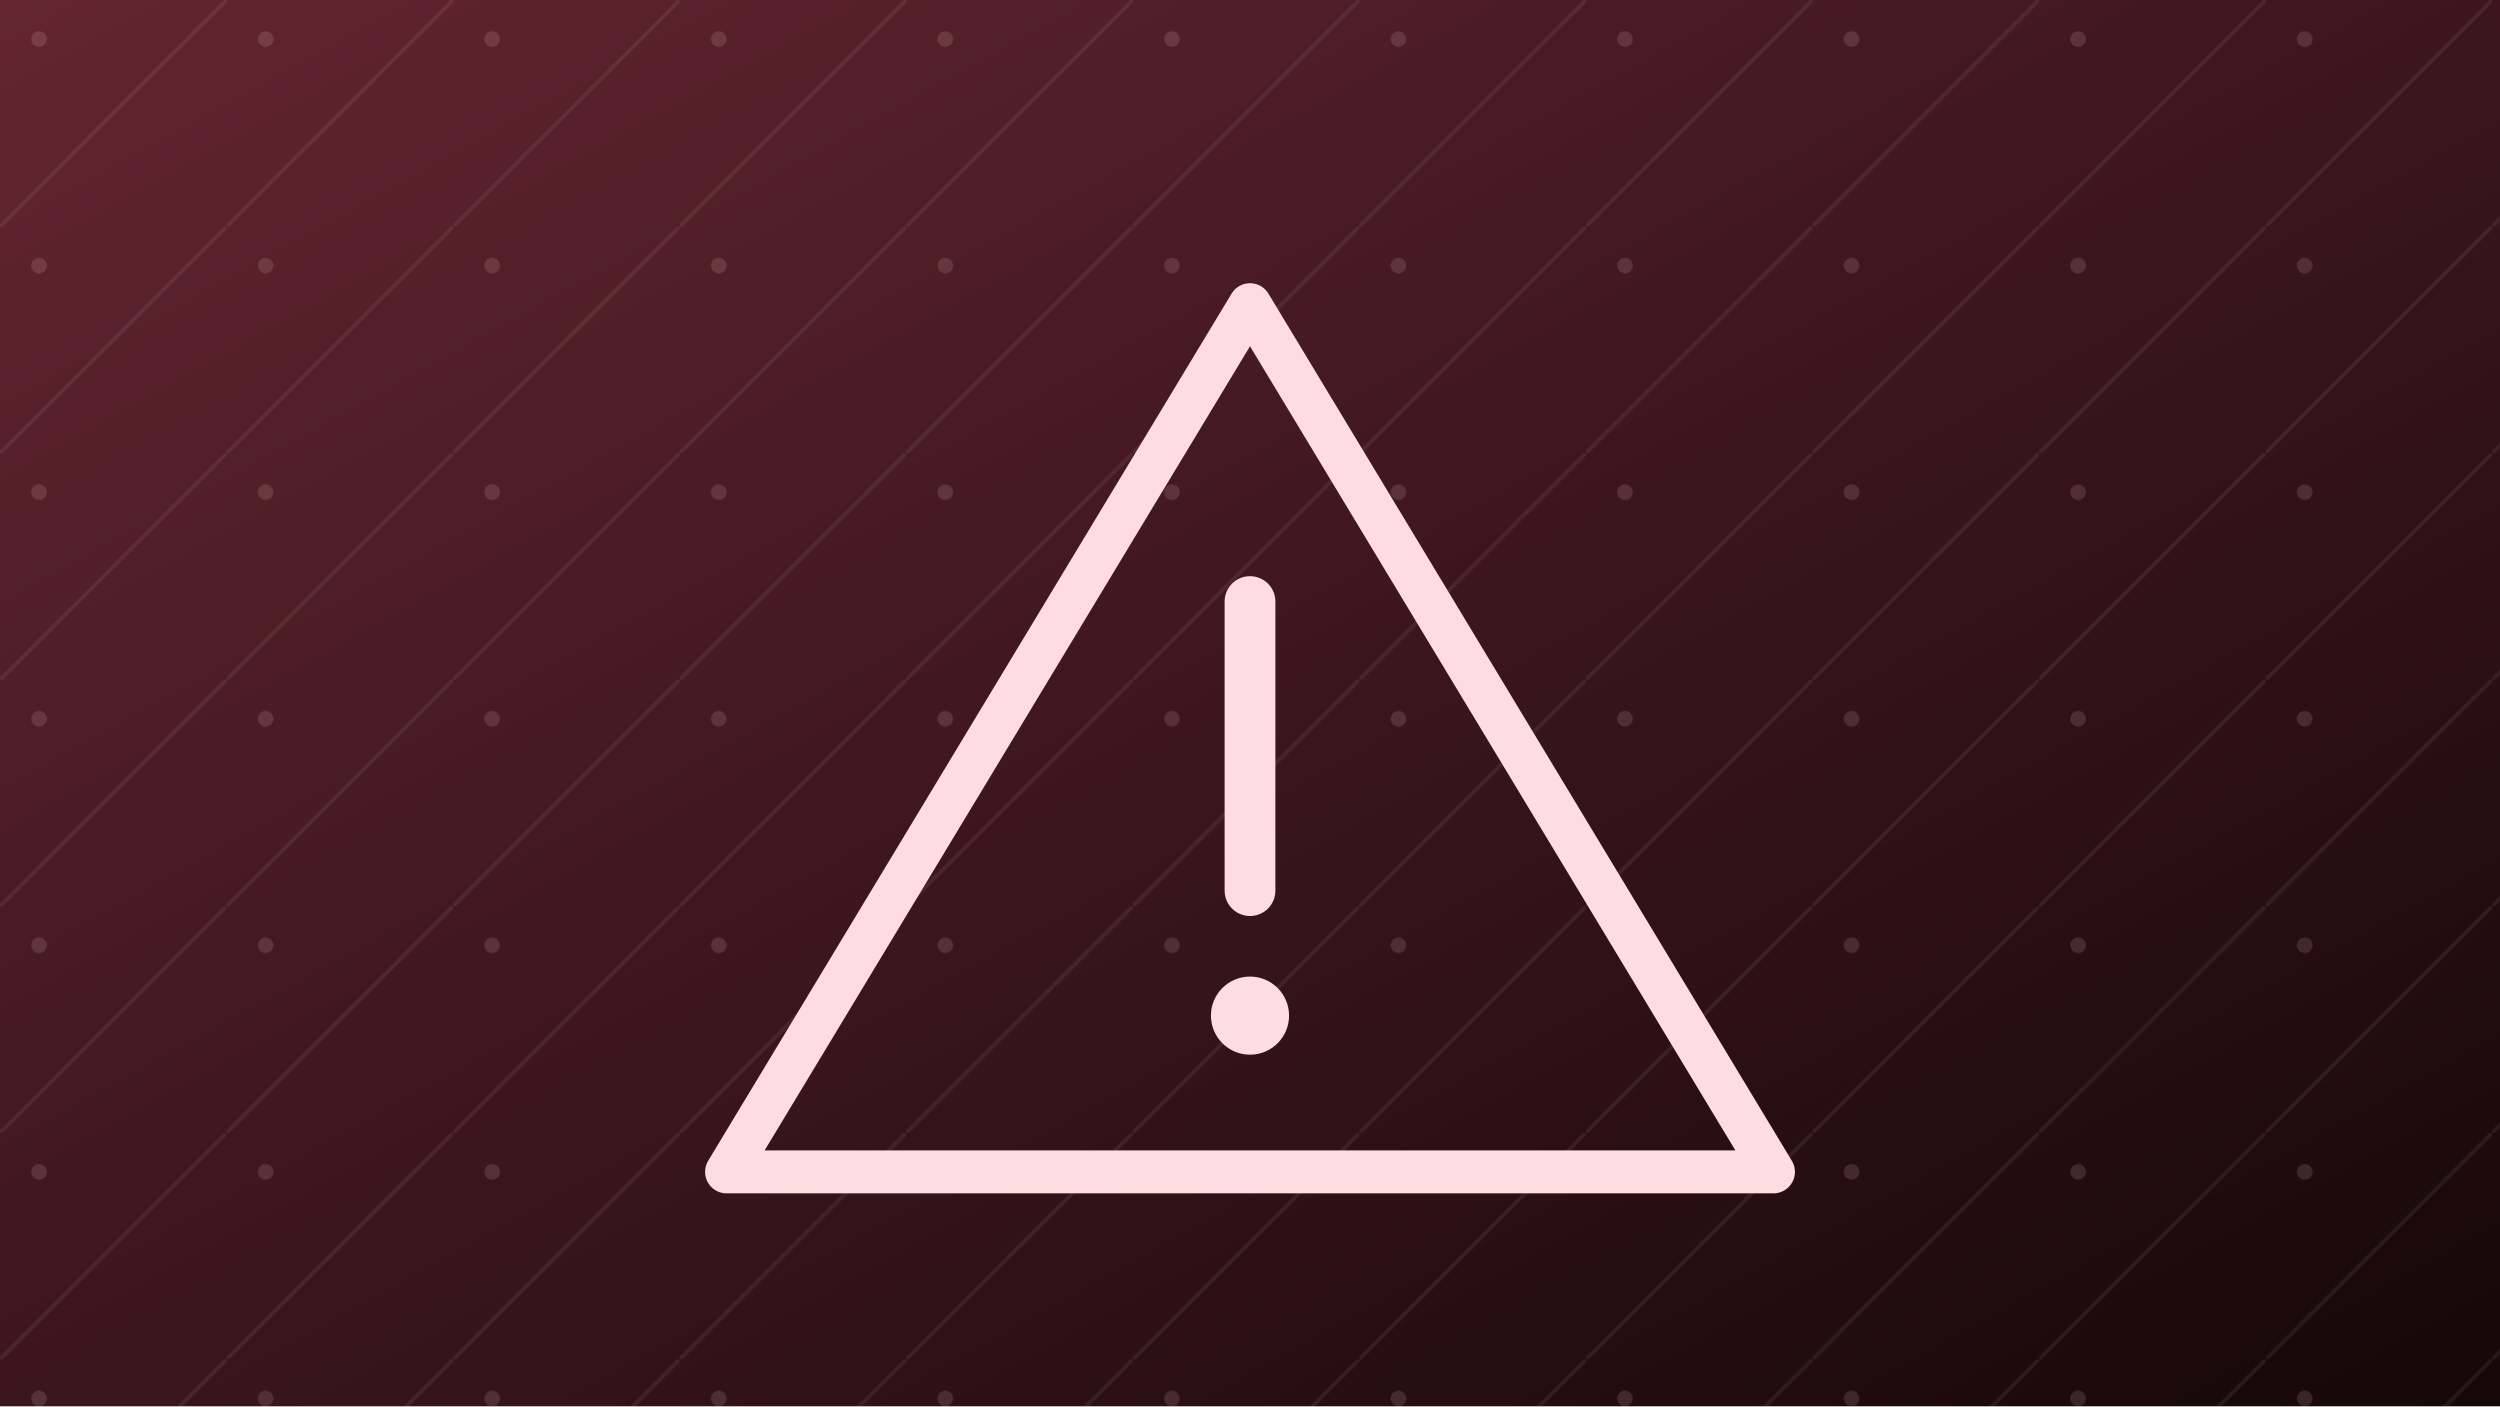
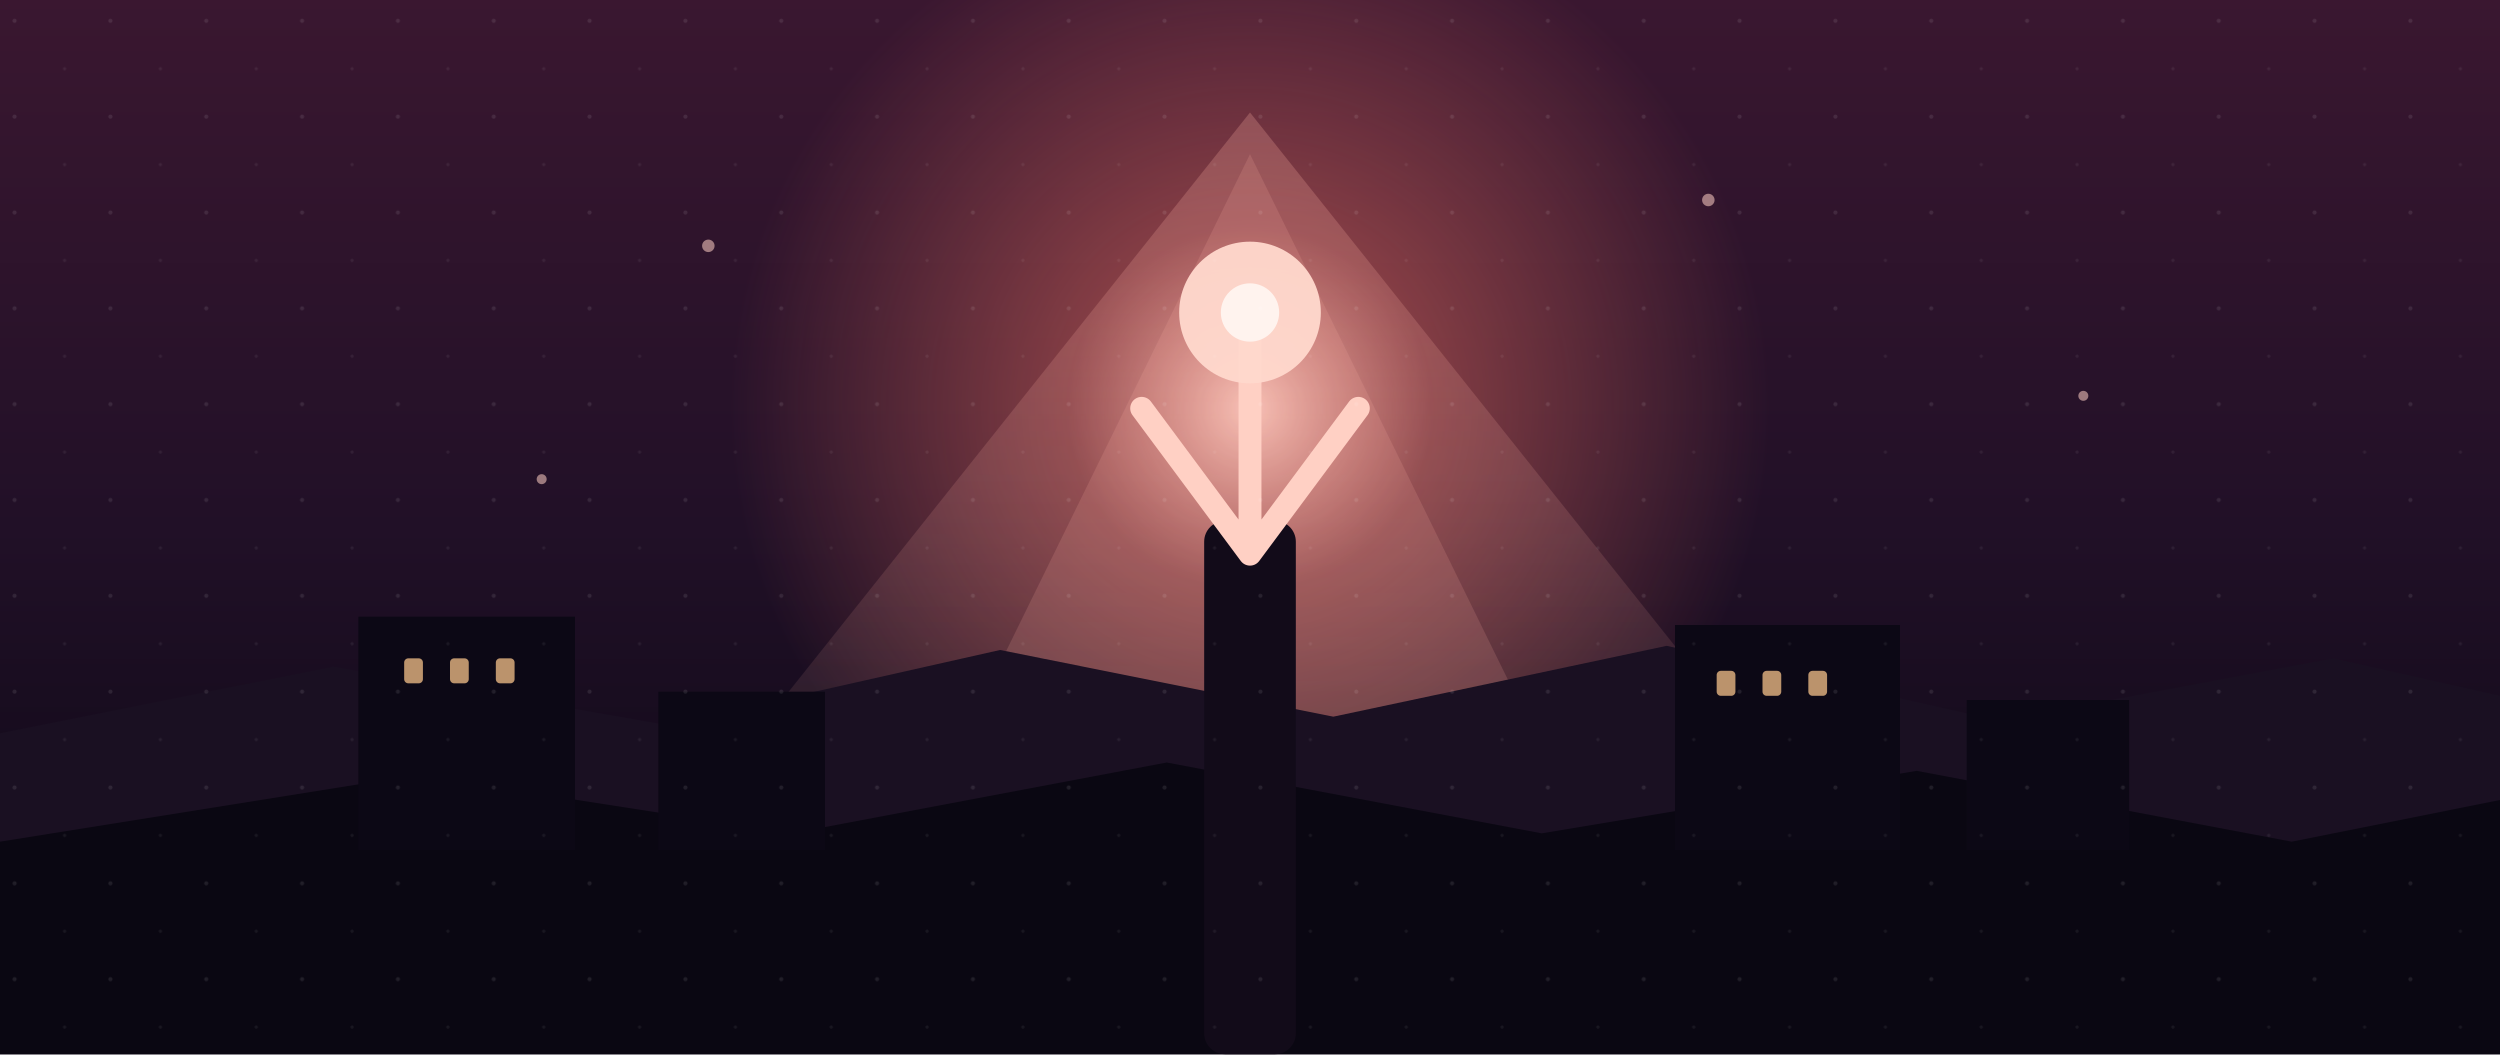
- <svg xmlns="http://www.w3.org/2000/svg" width="640" height="360" viewBox="0 0 640 360" aria-hidden="true" focusable="false">
+ <svg xmlns="http://www.w3.org/2000/svg" width="1200" height="506" viewBox="0 0 1200 506" aria-hidden="true" focusable="false">
  <defs>
-     <linearGradient id="bg" x1="0" y1="0" x2="1" y2="1">
-       <stop offset="0" stop-color="#642530" />
-       <stop offset="1" stop-color="#15070a" />
+     <linearGradient id="sky" x1="0" y1="0" x2="0" y2="1">
+       <stop offset="0" stop-color="#3a1730" />
+       <stop offset=".5" stop-color="#211027" />
+       <stop offset="1" stop-color="#080611" />
    </linearGradient>
-     <pattern id="danger" width="58" height="58" patternUnits="userSpaceOnUse">
-       <path d="M0 58 58 0" stroke="#ffffff" stroke-opacity=".07" stroke-width="1" />
-       <circle cx="10" cy="10" r="2" fill="#ffd9dd" opacity=".14" />
+     <radialGradient id="beacon" cx=".5" cy=".5" r=".5">
+       <stop offset="0" stop-color="#ffd0c4" stop-opacity=".95" />
+       <stop offset=".35" stop-color="#ff7868" stop-opacity=".42" />
+       <stop offset="1" stop-color="#ff7868" stop-opacity="0" />
+     </radialGradient>
+     <linearGradient id="beam" x1="0" y1="0" x2="0" y2="1">
+       <stop offset="0" stop-color="#ffb3a6" stop-opacity=".5" />
+       <stop offset="1" stop-color="#ffb3a6" stop-opacity="0" />
+     </linearGradient>
+     <pattern id="grain" width="46" height="46" patternUnits="userSpaceOnUse">
+       <circle cx="7" cy="10" r="1" fill="#ffffff" opacity=".09" />
+       <circle cx="31" cy="33" r=".8" fill="#ffffff" opacity=".06" />
    </pattern>
  </defs>
-   <rect width="640" height="360" fill="url(#bg)" />
-   <rect width="640" height="360" fill="url(#danger)" />
-   <path d="M320 78 186 300h268z" fill="none" stroke="#ffdce0" stroke-width="11" stroke-linejoin="round" />
-   <path d="M320 154v74" stroke="#ffdce0" stroke-width="13" stroke-linecap="round" />
-   <circle cx="320" cy="260" r="10" fill="#ffdce0" />
+   <rect width="1200" height="506" fill="url(#sky)" />
+   <circle cx="600" cy="196" r="250" fill="url(#beacon)" />
+   <path d="M600 54 240 506h720Z" fill="url(#beam)" opacity=".5" />
+   <path d="M600 74 388 506h424Z" fill="#ffb3a6" opacity=".16" />
+   <path d="M0 352 160 320 320 348 480 312 640 344 800 310 960 346 1120 316 1200 334V506H0Z" fill="#1a1022" />
+   <path d="M0 404 200 372 380 400 560 366 740 400 920 370 1100 404 1200 384V506H0Z" fill="#0a0712" />
+   <g fill="#0c0815">
+     <rect x="172" y="296" width="104" height="112" />
+     <rect x="316" y="332" width="80" height="76" />
+     <rect x="804" y="300" width="108" height="108" />
+     <rect x="944" y="336" width="78" height="72" />
+   </g>
+   <g fill="#ffc98d" opacity=".72">
+     <rect x="194" y="316" width="9" height="12" rx="2" />
+     <rect x="216" y="316" width="9" height="12" rx="2" />
+     <rect x="238" y="316" width="9" height="12" rx="2" />
+     <rect x="824" y="322" width="9" height="12" rx="2" />
+     <rect x="846" y="322" width="9" height="12" rx="2" />
+     <rect x="868" y="322" width="9" height="12" rx="2" />
+   </g>
+   <rect x="578" y="250" width="44" height="256" rx="10" fill="#120b19" />
+   <path d="M600 150v116M548 196l52 70 52-70" stroke="#ffd0c4" stroke-width="11" stroke-linecap="round" stroke-linejoin="round" fill="none" />
+   <circle cx="600" cy="150" r="34" fill="#ffd8cd" opacity=".95" />
+   <circle cx="600" cy="150" r="14" fill="#fff3ee" />
+   <g fill="#ffd0c4" opacity=".55">
+     <circle cx="340" cy="118" r="3" />
+     <circle cx="820" cy="96" r="3" />
+     <circle cx="1000" cy="190" r="2.4" />
+     <circle cx="260" cy="230" r="2.4" />
+   </g>
+   <rect width="1200" height="506" fill="url(#grain)" />
</svg>
